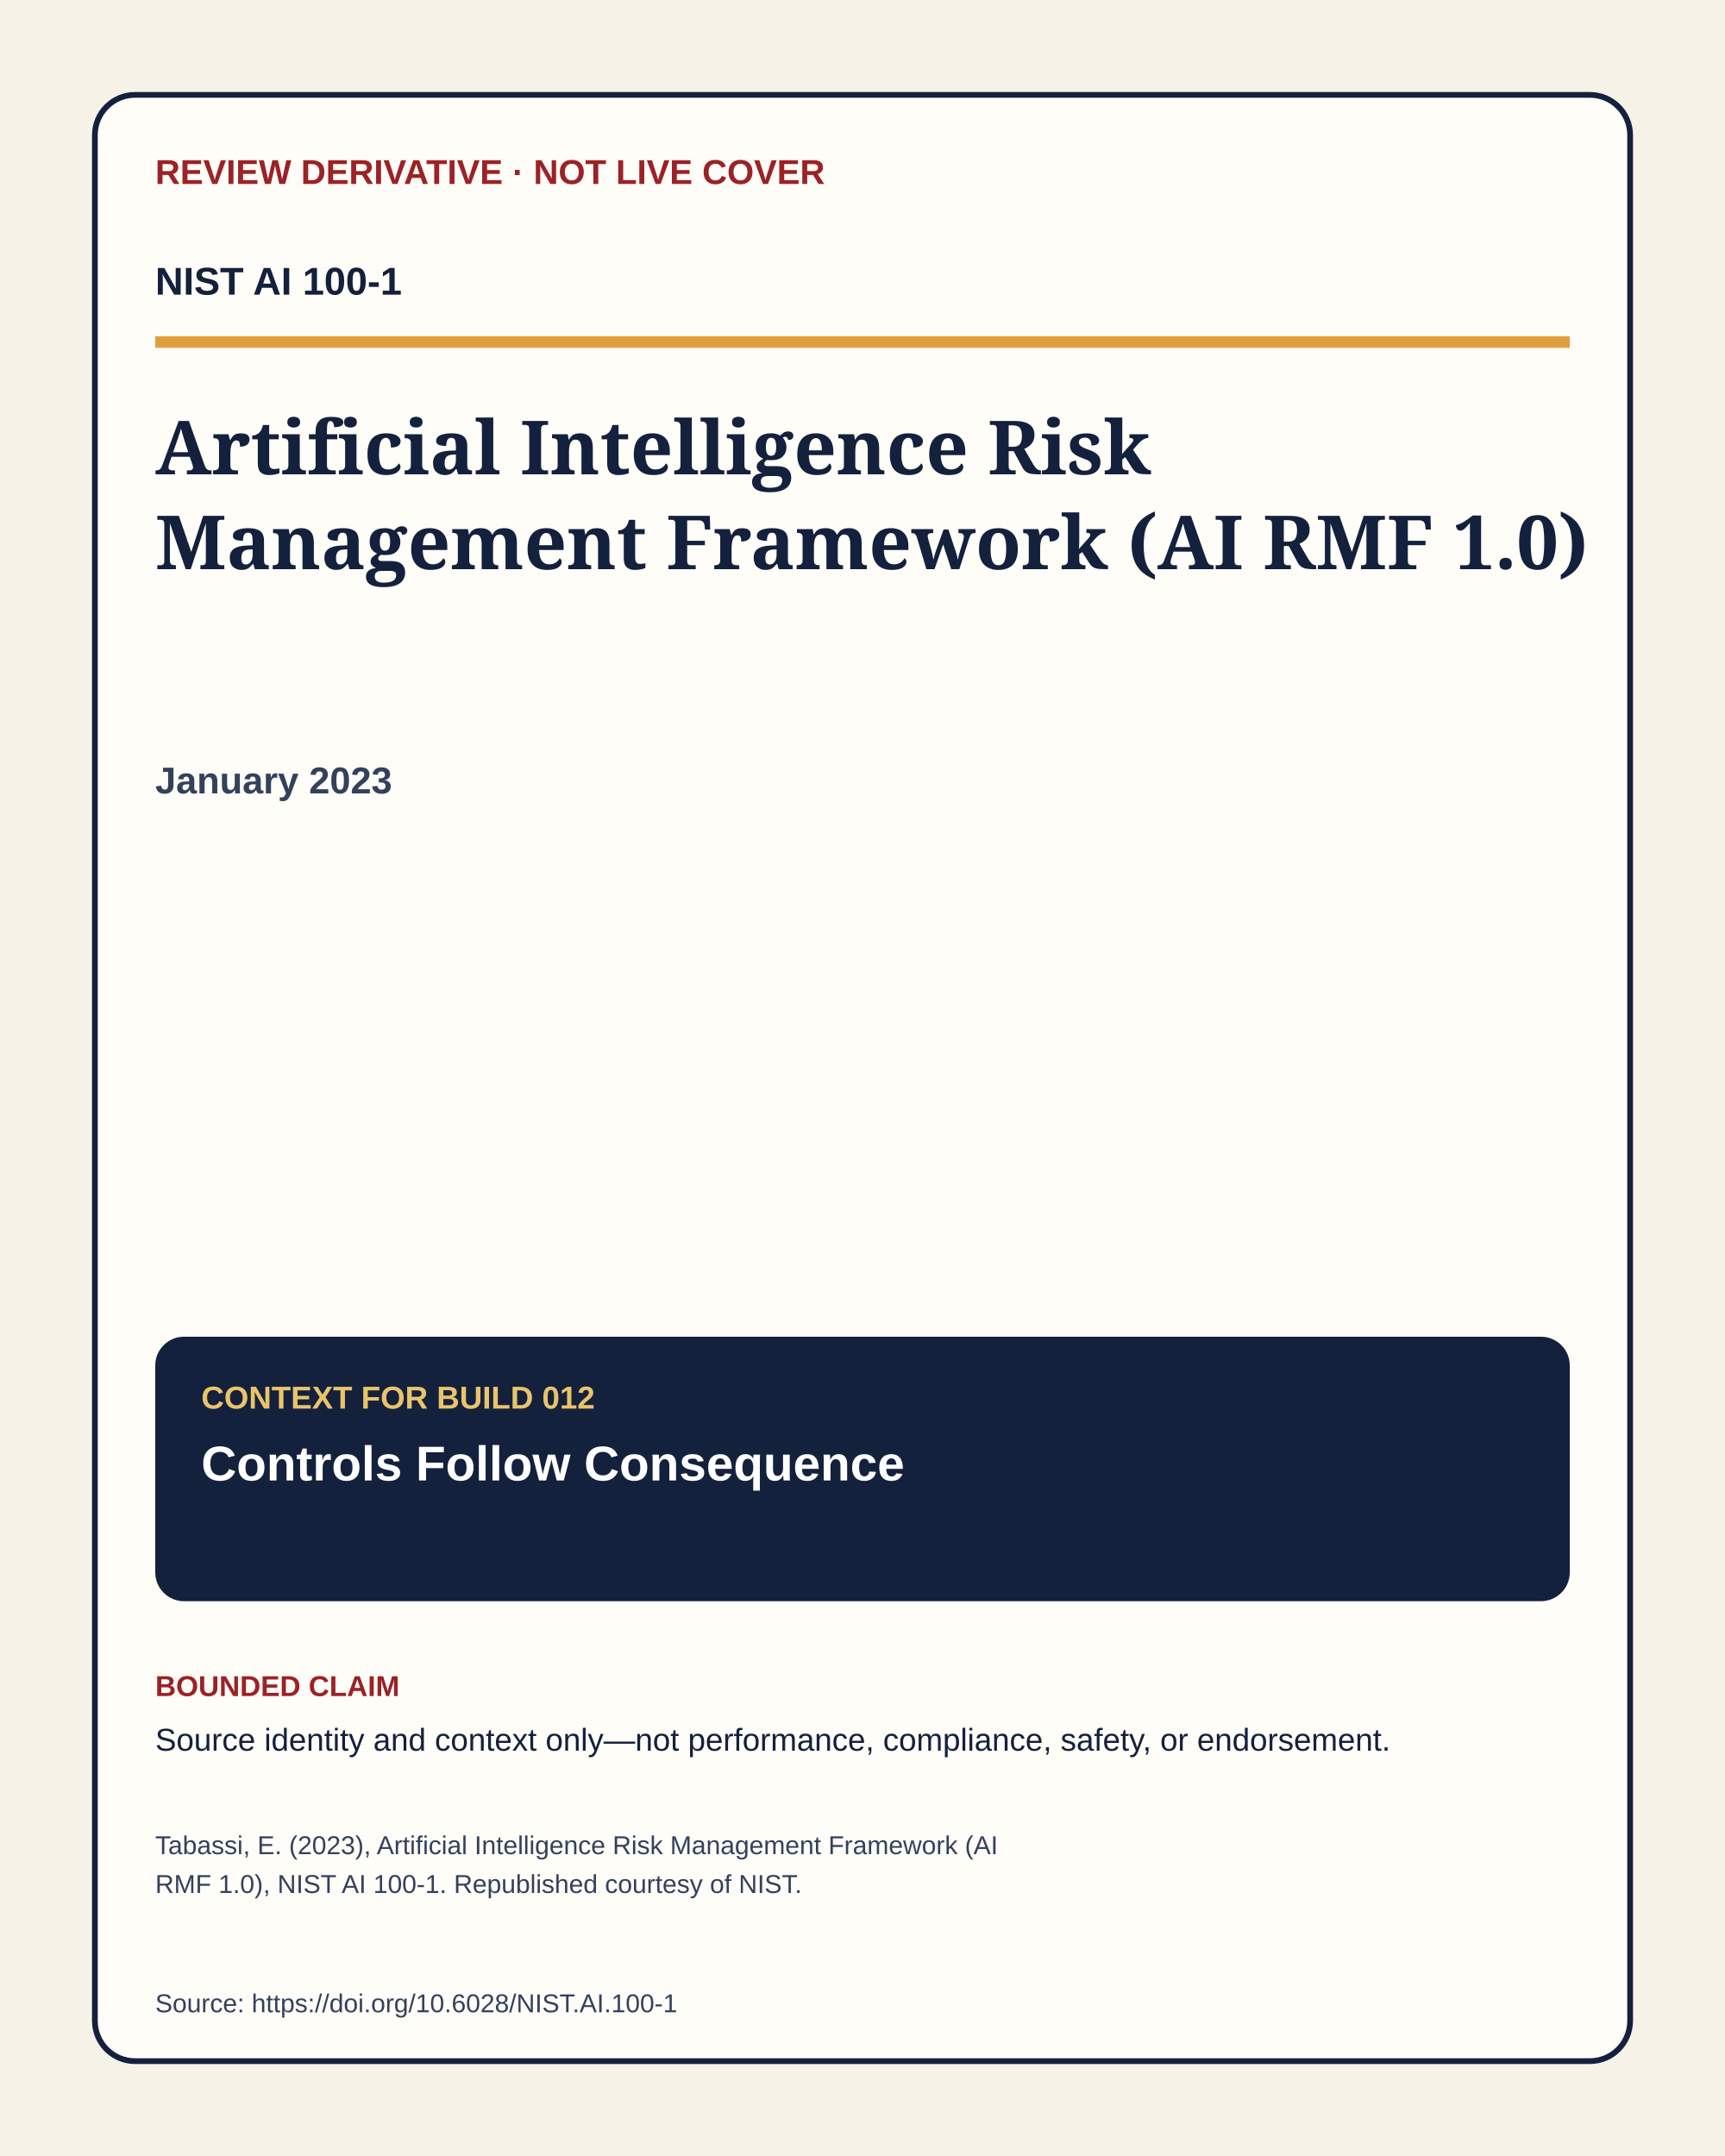
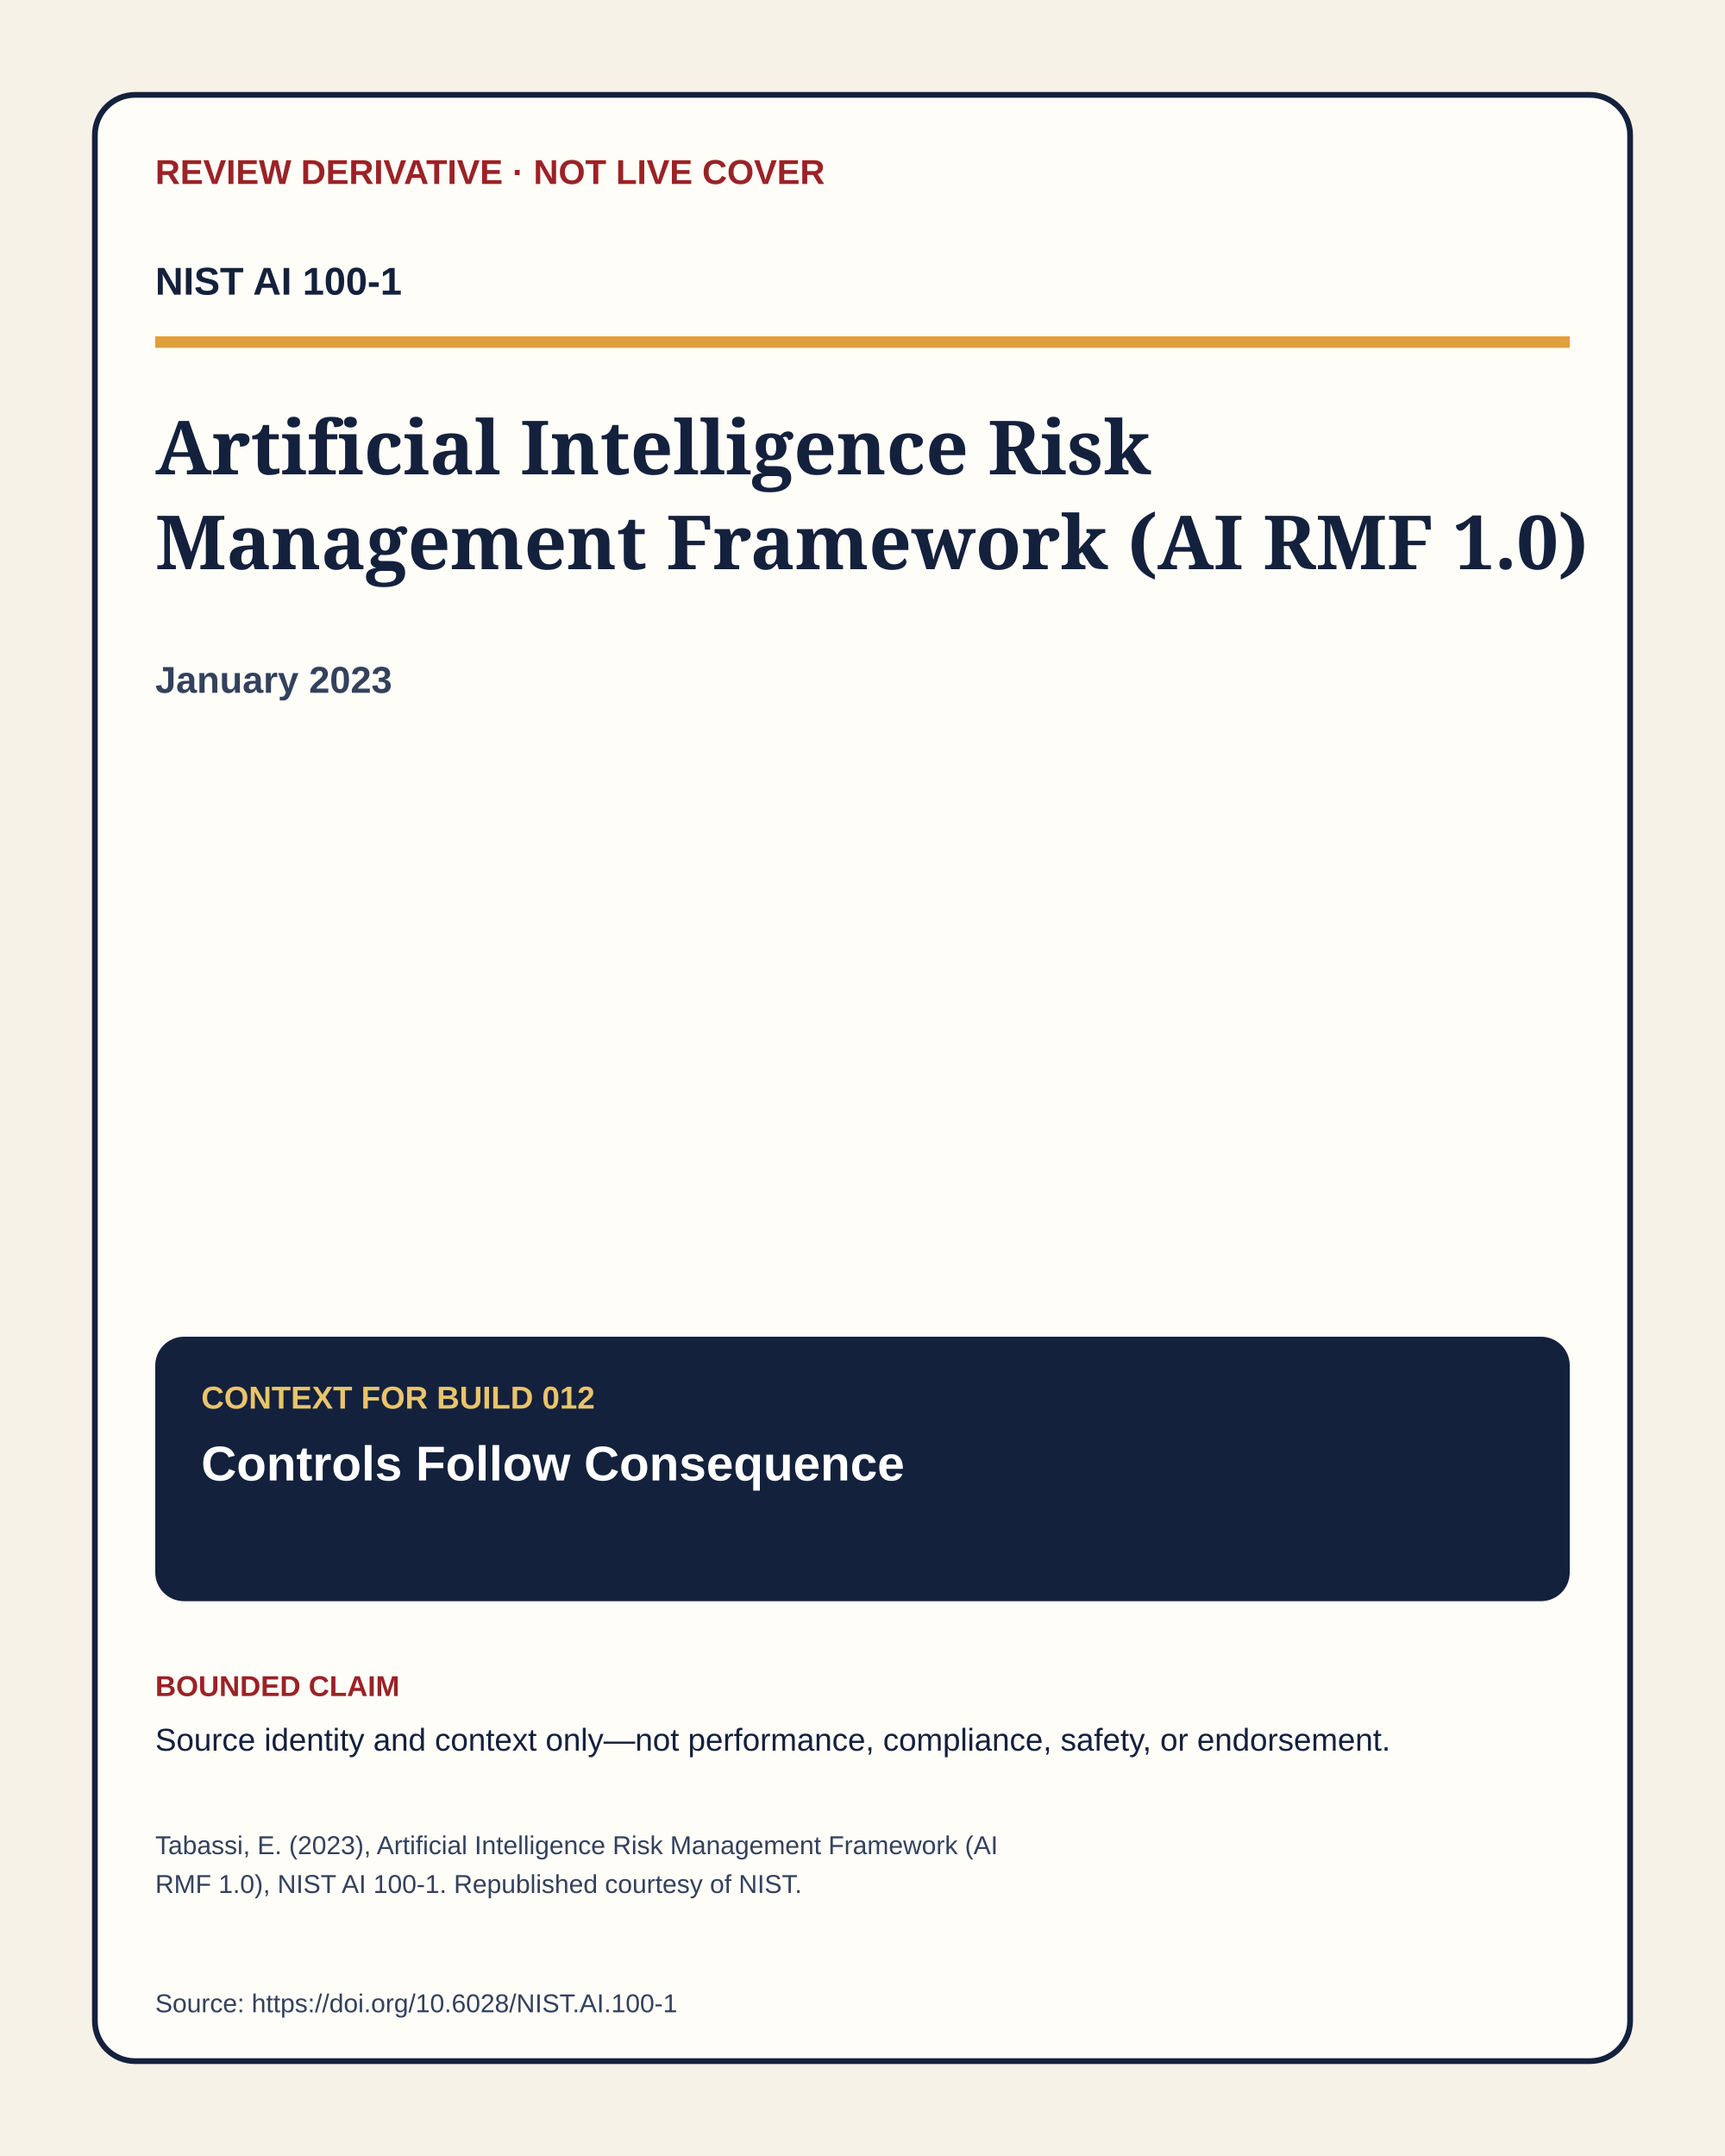
<svg xmlns="http://www.w3.org/2000/svg" width="1200" height="1500" viewBox="0 0 1200 1500" role="img" aria-labelledby="title desc">
  <rect width="1200" height="1500" fill="#f7f2e8" />
  <rect x="66" y="66" width="1068" height="1368" rx="28" fill="#fffdf8" stroke="#14213d" stroke-width="4" />
  <text x="108" y="128" font-family="Arial, sans-serif" font-size="24" font-weight="700" fill="#9b2226">REVIEW DERIVATIVE · NOT LIVE COVER</text>
  <text x="108" y="205" font-family="Arial, sans-serif" font-size="27" font-weight="700" fill="#14213d">NIST AI 100-1</text>
  <line x1="108" y1="238" x2="1092" y2="238" stroke="#e09f3e" stroke-width="8" />
  <text font-family="Georgia, serif" font-size="52" font-weight="700" fill="#14213d">
    <tspan x="108" y="330">Artificial Intelligence Risk</tspan>
    <tspan x="108" y="396">Management Framework (AI RMF 1.0)</tspan>
  </text>
-   <text x="108" y="552" font-family="Arial, sans-serif" font-size="26" font-weight="700" fill="#33415c">January 2023</text>
+   <text x="108" y="482" font-family="Arial, sans-serif" font-size="26" font-weight="700" fill="#33415c">January 2023</text>
  <rect x="108" y="930" width="984" height="184" rx="20" fill="#14213d" />
  <text x="140" y="980" font-family="Arial, sans-serif" font-size="22" font-weight="700" fill="#e9c46a">CONTEXT FOR BUILD 012</text>
  <text font-family="Arial, sans-serif" font-size="34" font-weight="700" fill="#ffffff">
    <tspan x="140" y="1030">Controls Follow Consequence</tspan>
  </text>
  <text x="108" y="1180" font-family="Arial, sans-serif" font-size="20" font-weight="700" fill="#9b2226">BOUNDED CLAIM</text>
  <text x="108" y="1218" font-family="Arial, sans-serif" font-size="22" fill="#14213d">Source identity and context only—not performance, compliance, safety, or endorsement.</text>
  <text font-family="Arial, sans-serif" font-size="18" fill="#33415c">
    <tspan x="108" y="1290">Tabassi, E. (2023), Artificial Intelligence Risk Management Framework (AI</tspan>
    <tspan x="108" y="1317">RMF 1.0), NIST AI 100-1. Republished courtesy of NIST.</tspan>
  </text>
  <text x="108" y="1400" font-family="Arial, sans-serif" font-size="18" fill="#33415c">Source: https://doi.org/10.6028/NIST.AI.100-1</text>
</svg>
